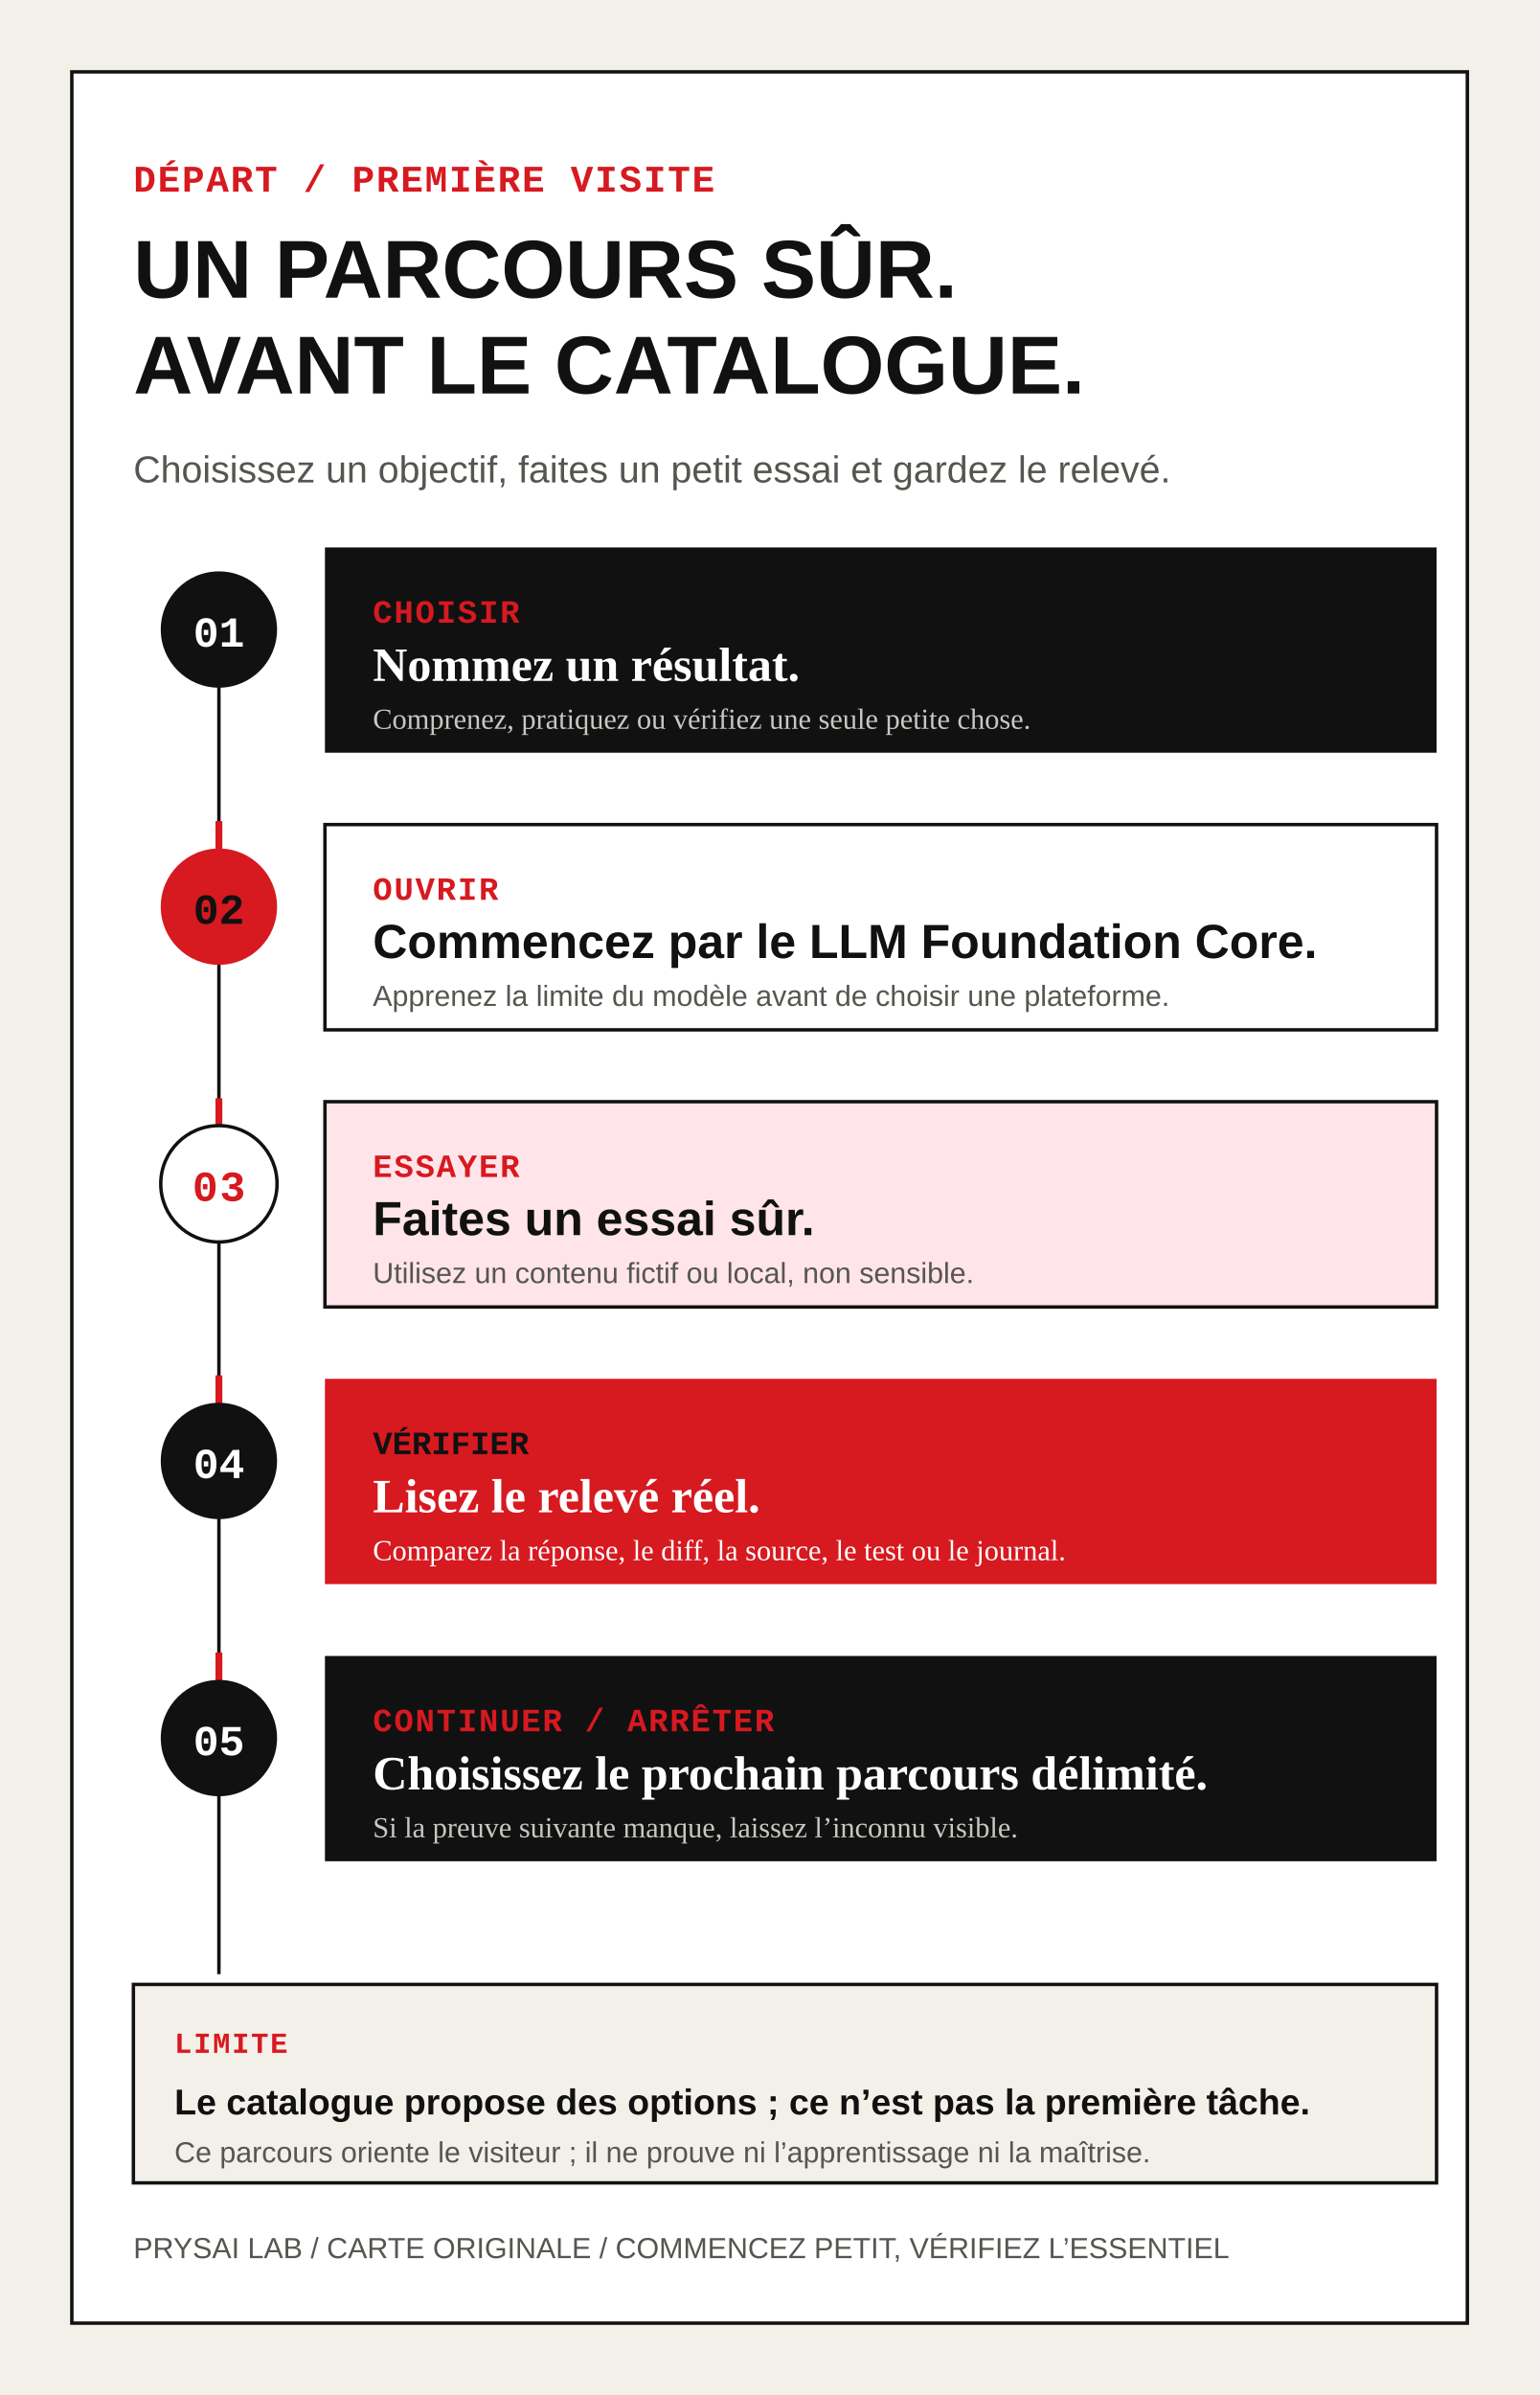
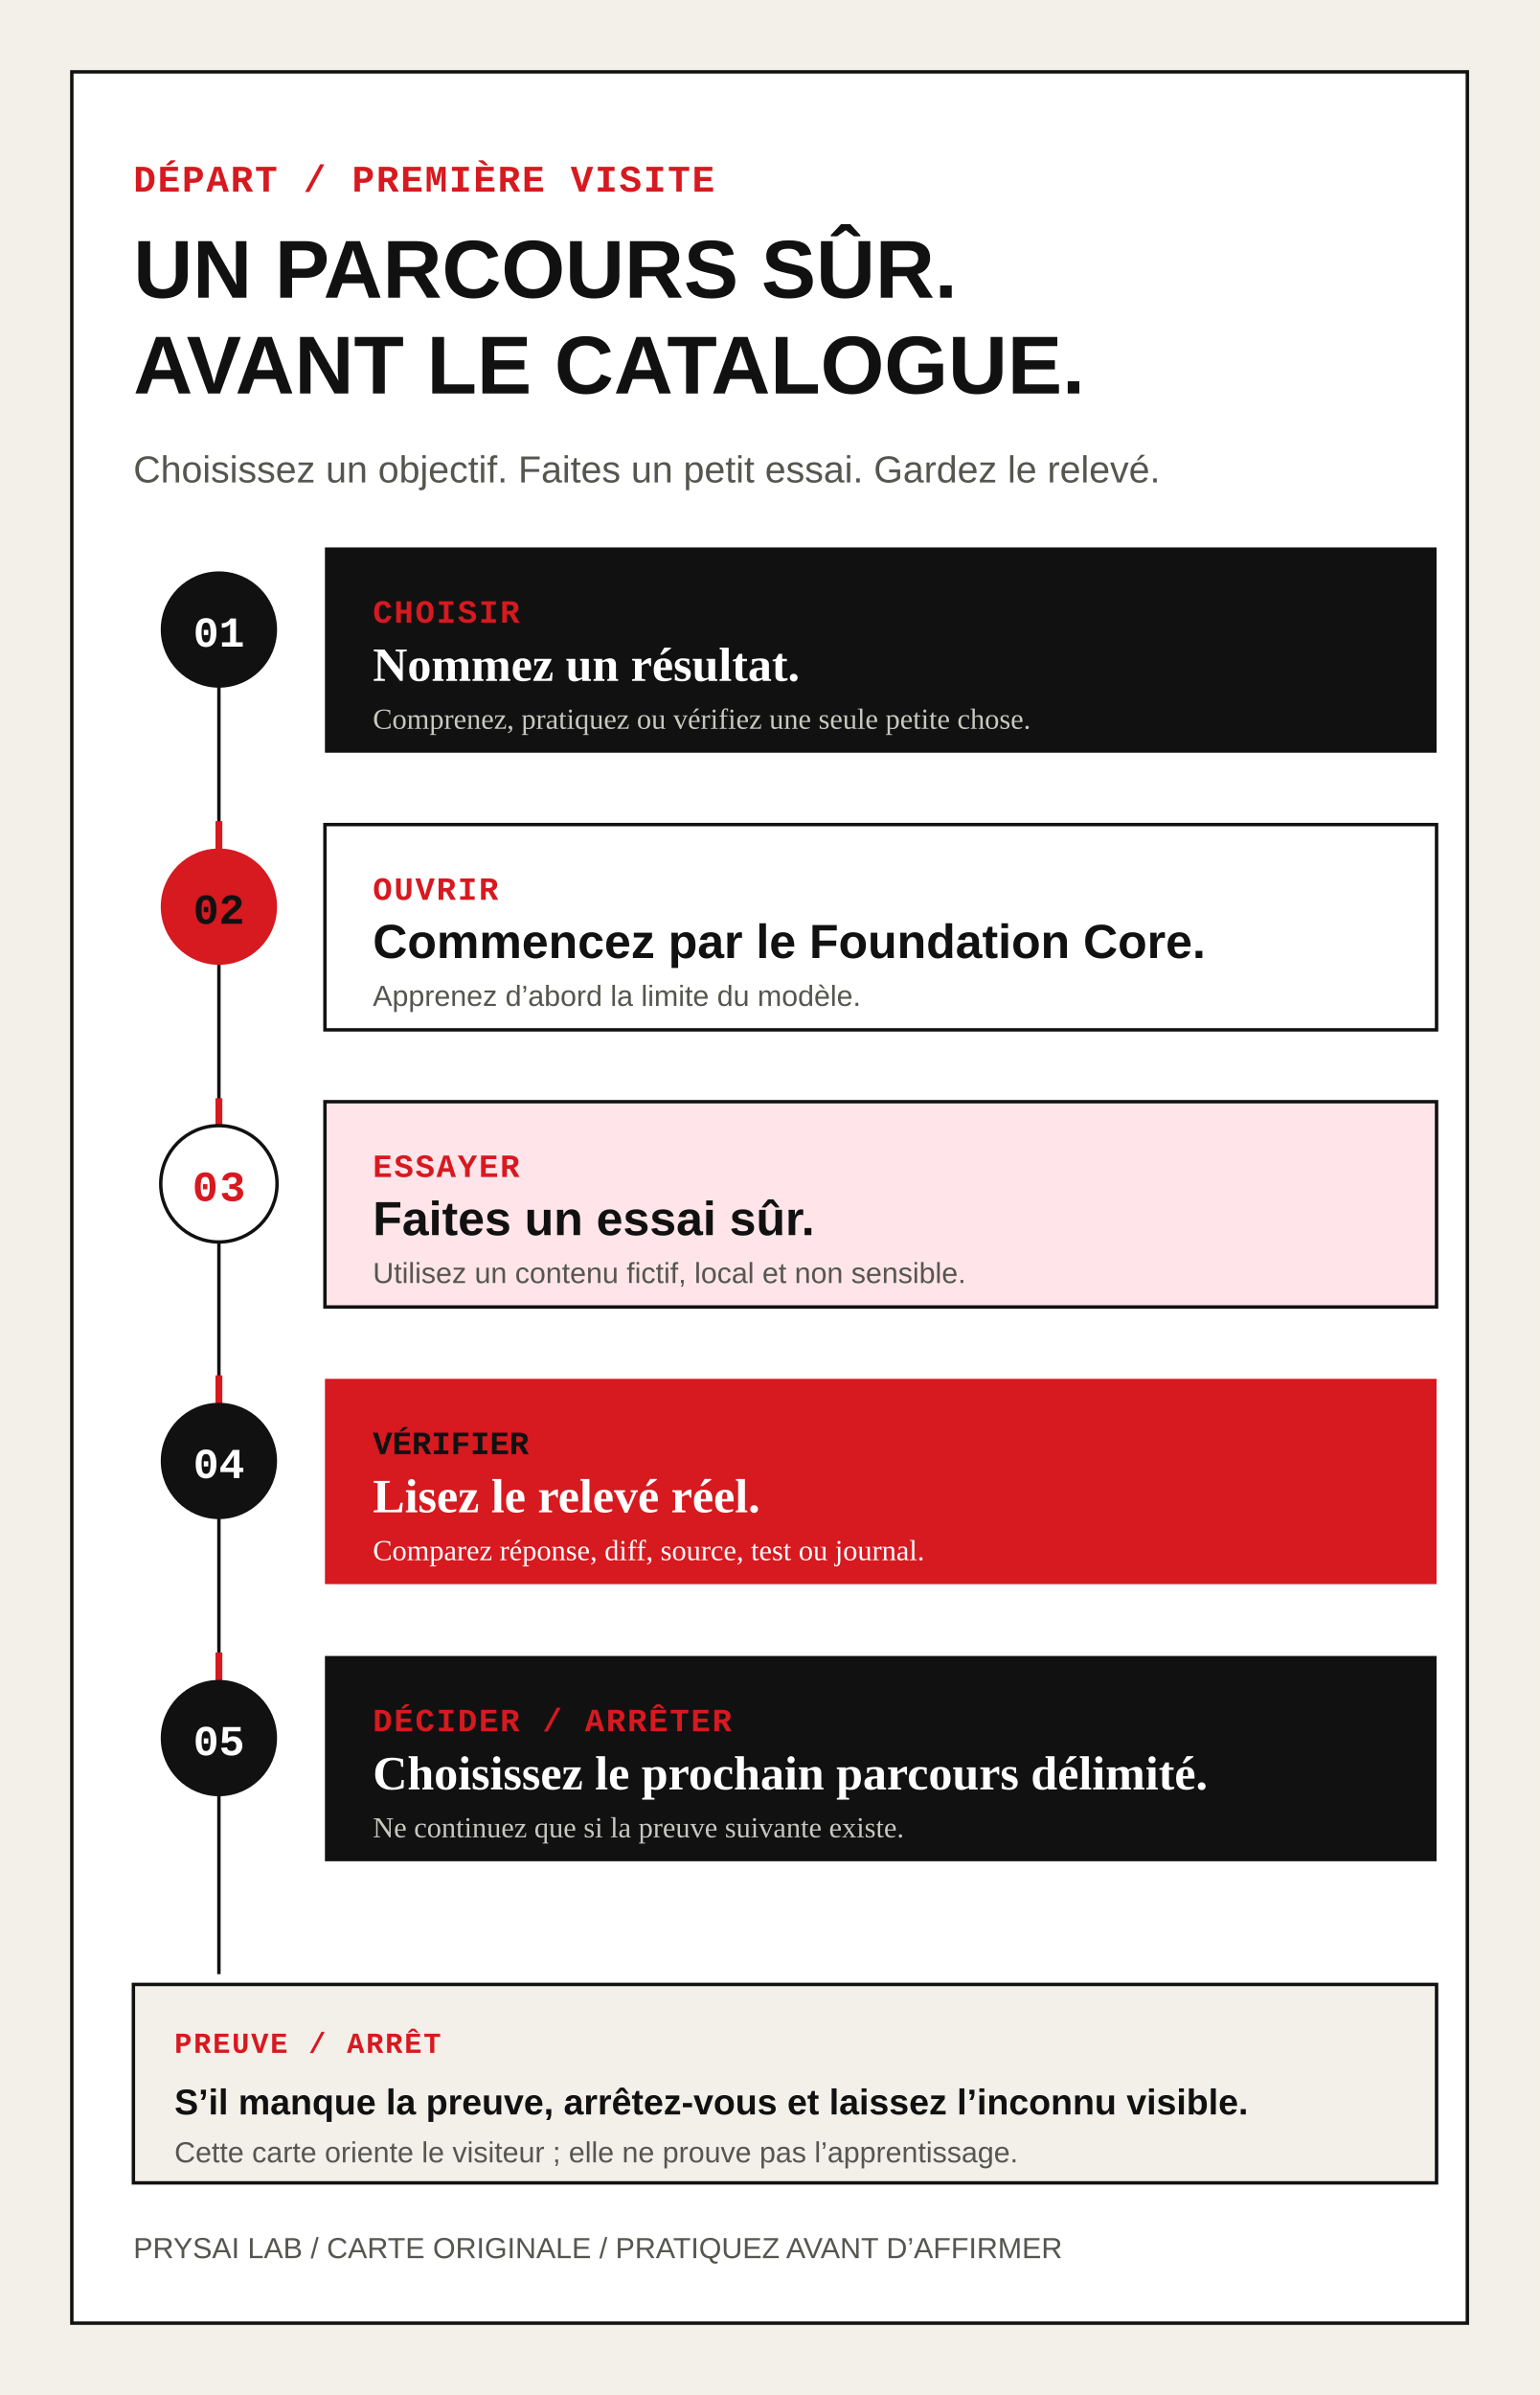
<svg xmlns="http://www.w3.org/2000/svg" viewBox="0 0 900 1400" role="img" aria-labelledby="title desc">
  <defs>
    <marker id="arrow" markerWidth="12" markerHeight="12" refX="8" refY="4" orient="auto">
      <path d="M0 0 8 4 0 8Z" fill="#d71920" />
    </marker>
    <style>
      .ink { fill:#111; font-family:Arial,Helvetica,sans-serif; }
      .mono { fill:#d71920; font-family:Consolas,'Courier New',monospace; font-weight:700; letter-spacing:1px; }
      .muted { fill:#565650; font-family:Arial,Helvetica,sans-serif; }
      .line { stroke:#111; stroke-width:2; fill:none; }
      .redline { stroke:#d71920; stroke-width:4; fill:none; marker-end:url(#arrow); }
    </style>
  </defs>
  <rect width="900" height="1400" fill="#f3f0e9" />
  <rect x="42" y="42" width="816" height="1316" fill="#fff" stroke="#111" stroke-width="2" />
  <text x="78" y="112" class="mono" font-size="22">DÉPART / PREMIÈRE VISITE</text>
  <text x="78" y="174" class="ink" font-size="48" font-weight="900">UN PARCOURS SÛR.</text>
  <text x="78" y="230" class="ink" font-size="48" font-weight="900">AVANT LE CATALOGUE.</text>
-   <text x="78" y="282" class="muted" font-size="22">Choisissez un objectif, faites un petit essai et gardez le relevé.</text>
+   <text x="78" y="282" class="muted" font-size="22">Choisissez un objectif. Faites un petit essai. Gardez le relevé.</text>
  <line x1="128" y1="362" x2="128" y2="1154" class="line" />
  <line x1="128" y1="480" x2="128" y2="538" class="redline" />
  <line x1="128" y1="642" x2="128" y2="700" class="redline" />
  <line x1="128" y1="804" x2="128" y2="862" class="redline" />
  <line x1="128" y1="966" x2="128" y2="1024" class="redline" />
  <g transform="translate(78 320)">
    <circle cx="50" cy="48" r="34" fill="#111" />
    <text x="50" y="58" fill="#fff" font-family="Consolas,'Courier New',monospace" font-size="25" font-weight="700" text-anchor="middle">01</text>
    <rect x="112" width="650" height="120" fill="#111" />
    <text x="140" y="44" class="mono" fill="#fff" font-size="19">CHOISIR</text>
    <text x="140" y="78" fill="#fff" font-size="28" font-weight="900">Nommez un résultat.</text>
    <text x="140" y="106" fill="#c8c8c2" font-size="17">Comprenez, pratiquez ou vérifiez une seule petite chose.</text>
  </g>
  <g transform="translate(78 482)">
    <circle cx="50" cy="48" r="34" fill="#d71920" />
    <text x="50" y="58" fill="#111" font-family="Consolas,'Courier New',monospace" font-size="25" font-weight="700" text-anchor="middle">02</text>
    <rect x="112" width="650" height="120" fill="#fff" stroke="#111" stroke-width="2" />
    <text x="140" y="44" class="mono" font-size="19">OUVRIR</text>
-     <text x="140" y="78" class="ink" font-size="28" font-weight="900">Commencez par le LLM Foundation Core.</text>
-     <text x="140" y="106" class="muted" font-size="17">Apprenez la limite du modèle avant de choisir une plateforme.</text>
+     <text x="140" y="78" class="ink" font-size="28" font-weight="900">Commencez par le Foundation Core.</text>
+     <text x="140" y="106" class="muted" font-size="17">Apprenez d’abord la limite du modèle.</text>
  </g>
  <g transform="translate(78 644)">
    <circle cx="50" cy="48" r="34" fill="#fff" stroke="#111" stroke-width="2" />
    <text x="50" y="58" class="mono" font-size="25" text-anchor="middle">03</text>
    <rect x="112" width="650" height="120" fill="#ffe5e9" stroke="#111" stroke-width="2" />
    <text x="140" y="44" class="mono" font-size="19">ESSAYER</text>
    <text x="140" y="78" class="ink" font-size="28" font-weight="900">Faites un essai sûr.</text>
-     <text x="140" y="106" class="muted" font-size="17">Utilisez un contenu fictif ou local, non sensible.</text>
+     <text x="140" y="106" class="muted" font-size="17">Utilisez un contenu fictif, local et non sensible.</text>
  </g>
  <g transform="translate(78 806)">
    <circle cx="50" cy="48" r="34" fill="#111" />
    <text x="50" y="58" fill="#fff" font-family="Consolas,'Courier New',monospace" font-size="25" font-weight="700" text-anchor="middle">04</text>
    <rect x="112" width="650" height="120" fill="#d71920" />
    <text x="140" y="44" fill="#111" font-family="Consolas,'Courier New',monospace" font-size="19" font-weight="700">VÉRIFIER</text>
    <text x="140" y="78" fill="#fff" font-size="28" font-weight="900">Lisez le relevé réel.</text>
-     <text x="140" y="106" fill="#fff" font-size="17">Comparez la réponse, le diff, la source, le test ou le journal.</text>
+     <text x="140" y="106" fill="#fff" font-size="17">Comparez réponse, diff, source, test ou journal.</text>
  </g>
  <g transform="translate(78 968)">
    <circle cx="50" cy="48" r="34" fill="#111" />
    <text x="50" y="58" fill="#fff" font-family="Consolas,'Courier New',monospace" font-size="25" font-weight="700" text-anchor="middle">05</text>
    <rect x="112" width="650" height="120" fill="#111" />
-     <text x="140" y="44" class="mono" fill="#fff" font-size="19">CONTINUER / ARRÊTER</text>
+     <text x="140" y="44" class="mono" fill="#fff" font-size="19">DÉCIDER / ARRÊTER</text>
    <text x="140" y="78" fill="#fff" font-size="28" font-weight="900">Choisissez le prochain parcours délimité.</text>
-     <text x="140" y="106" fill="#c8c8c2" font-size="17">Si la preuve suivante manque, laissez l’inconnu visible.</text>
+     <text x="140" y="106" fill="#c8c8c2" font-size="17">Ne continuez que si la preuve suivante existe.</text>
  </g>
  <rect x="78" y="1160" width="762" height="116" fill="#f3f0e9" stroke="#111" stroke-width="2" />
-   <text x="102" y="1200" class="mono" font-size="17">LIMITE</text>
-   <text x="102" y="1236" class="ink" font-size="21" font-weight="700">Le catalogue propose des options ; ce n’est pas la première tâche.</text>
-   <text x="102" y="1264" class="muted" font-size="17">Ce parcours oriente le visiteur ; il ne prouve ni l’apprentissage ni la maîtrise.</text>
-   <text x="78" y="1320" class="muted" font-size="17">PRYSAI LAB / CARTE ORIGINALE / COMMENCEZ PETIT, VÉRIFIEZ L’ESSENTIEL</text>
+   <text x="102" y="1200" class="mono" font-size="17">PREUVE / ARRÊT</text>
+   <text x="102" y="1236" class="ink" font-size="21" font-weight="700">S’il manque la preuve, arrêtez-vous et laissez l’inconnu visible.</text>
+   <text x="102" y="1264" class="muted" font-size="17">Cette carte oriente le visiteur ; elle ne prouve pas l’apprentissage.</text>
+   <text x="78" y="1320" class="muted" font-size="17">PRYSAI LAB / CARTE ORIGINALE / PRATIQUEZ AVANT D’AFFIRMER</text>
</svg>
